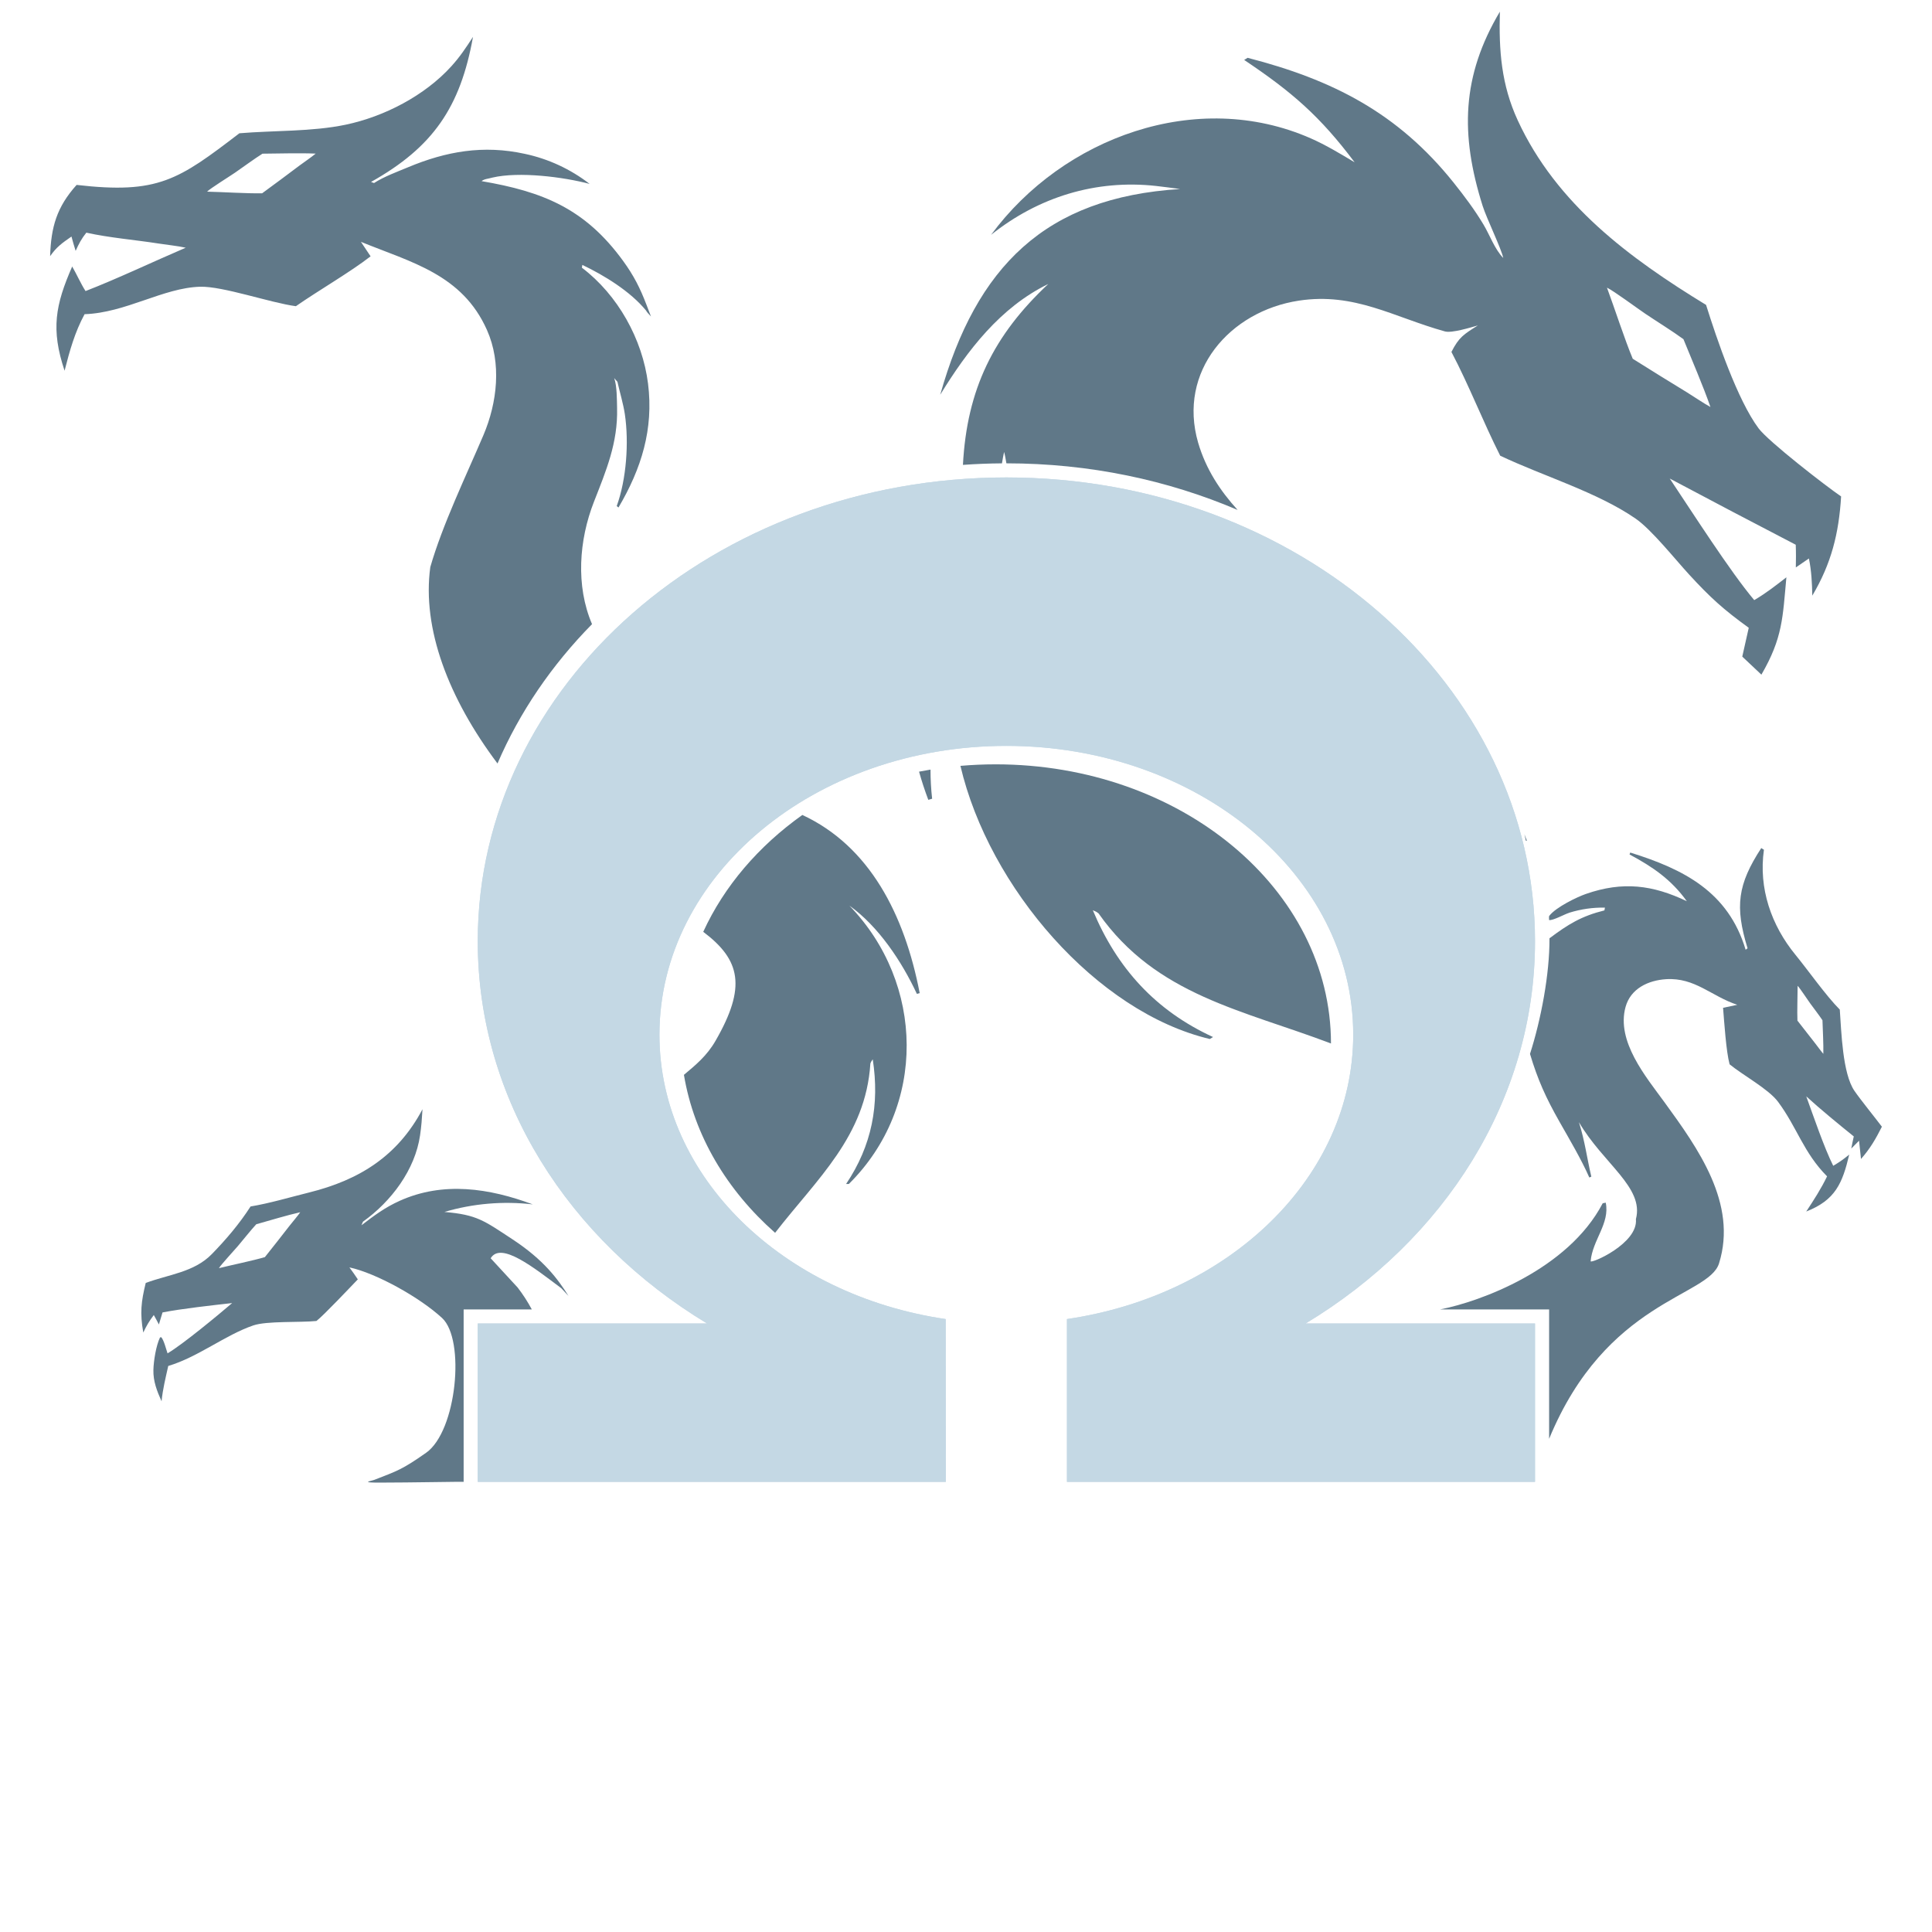
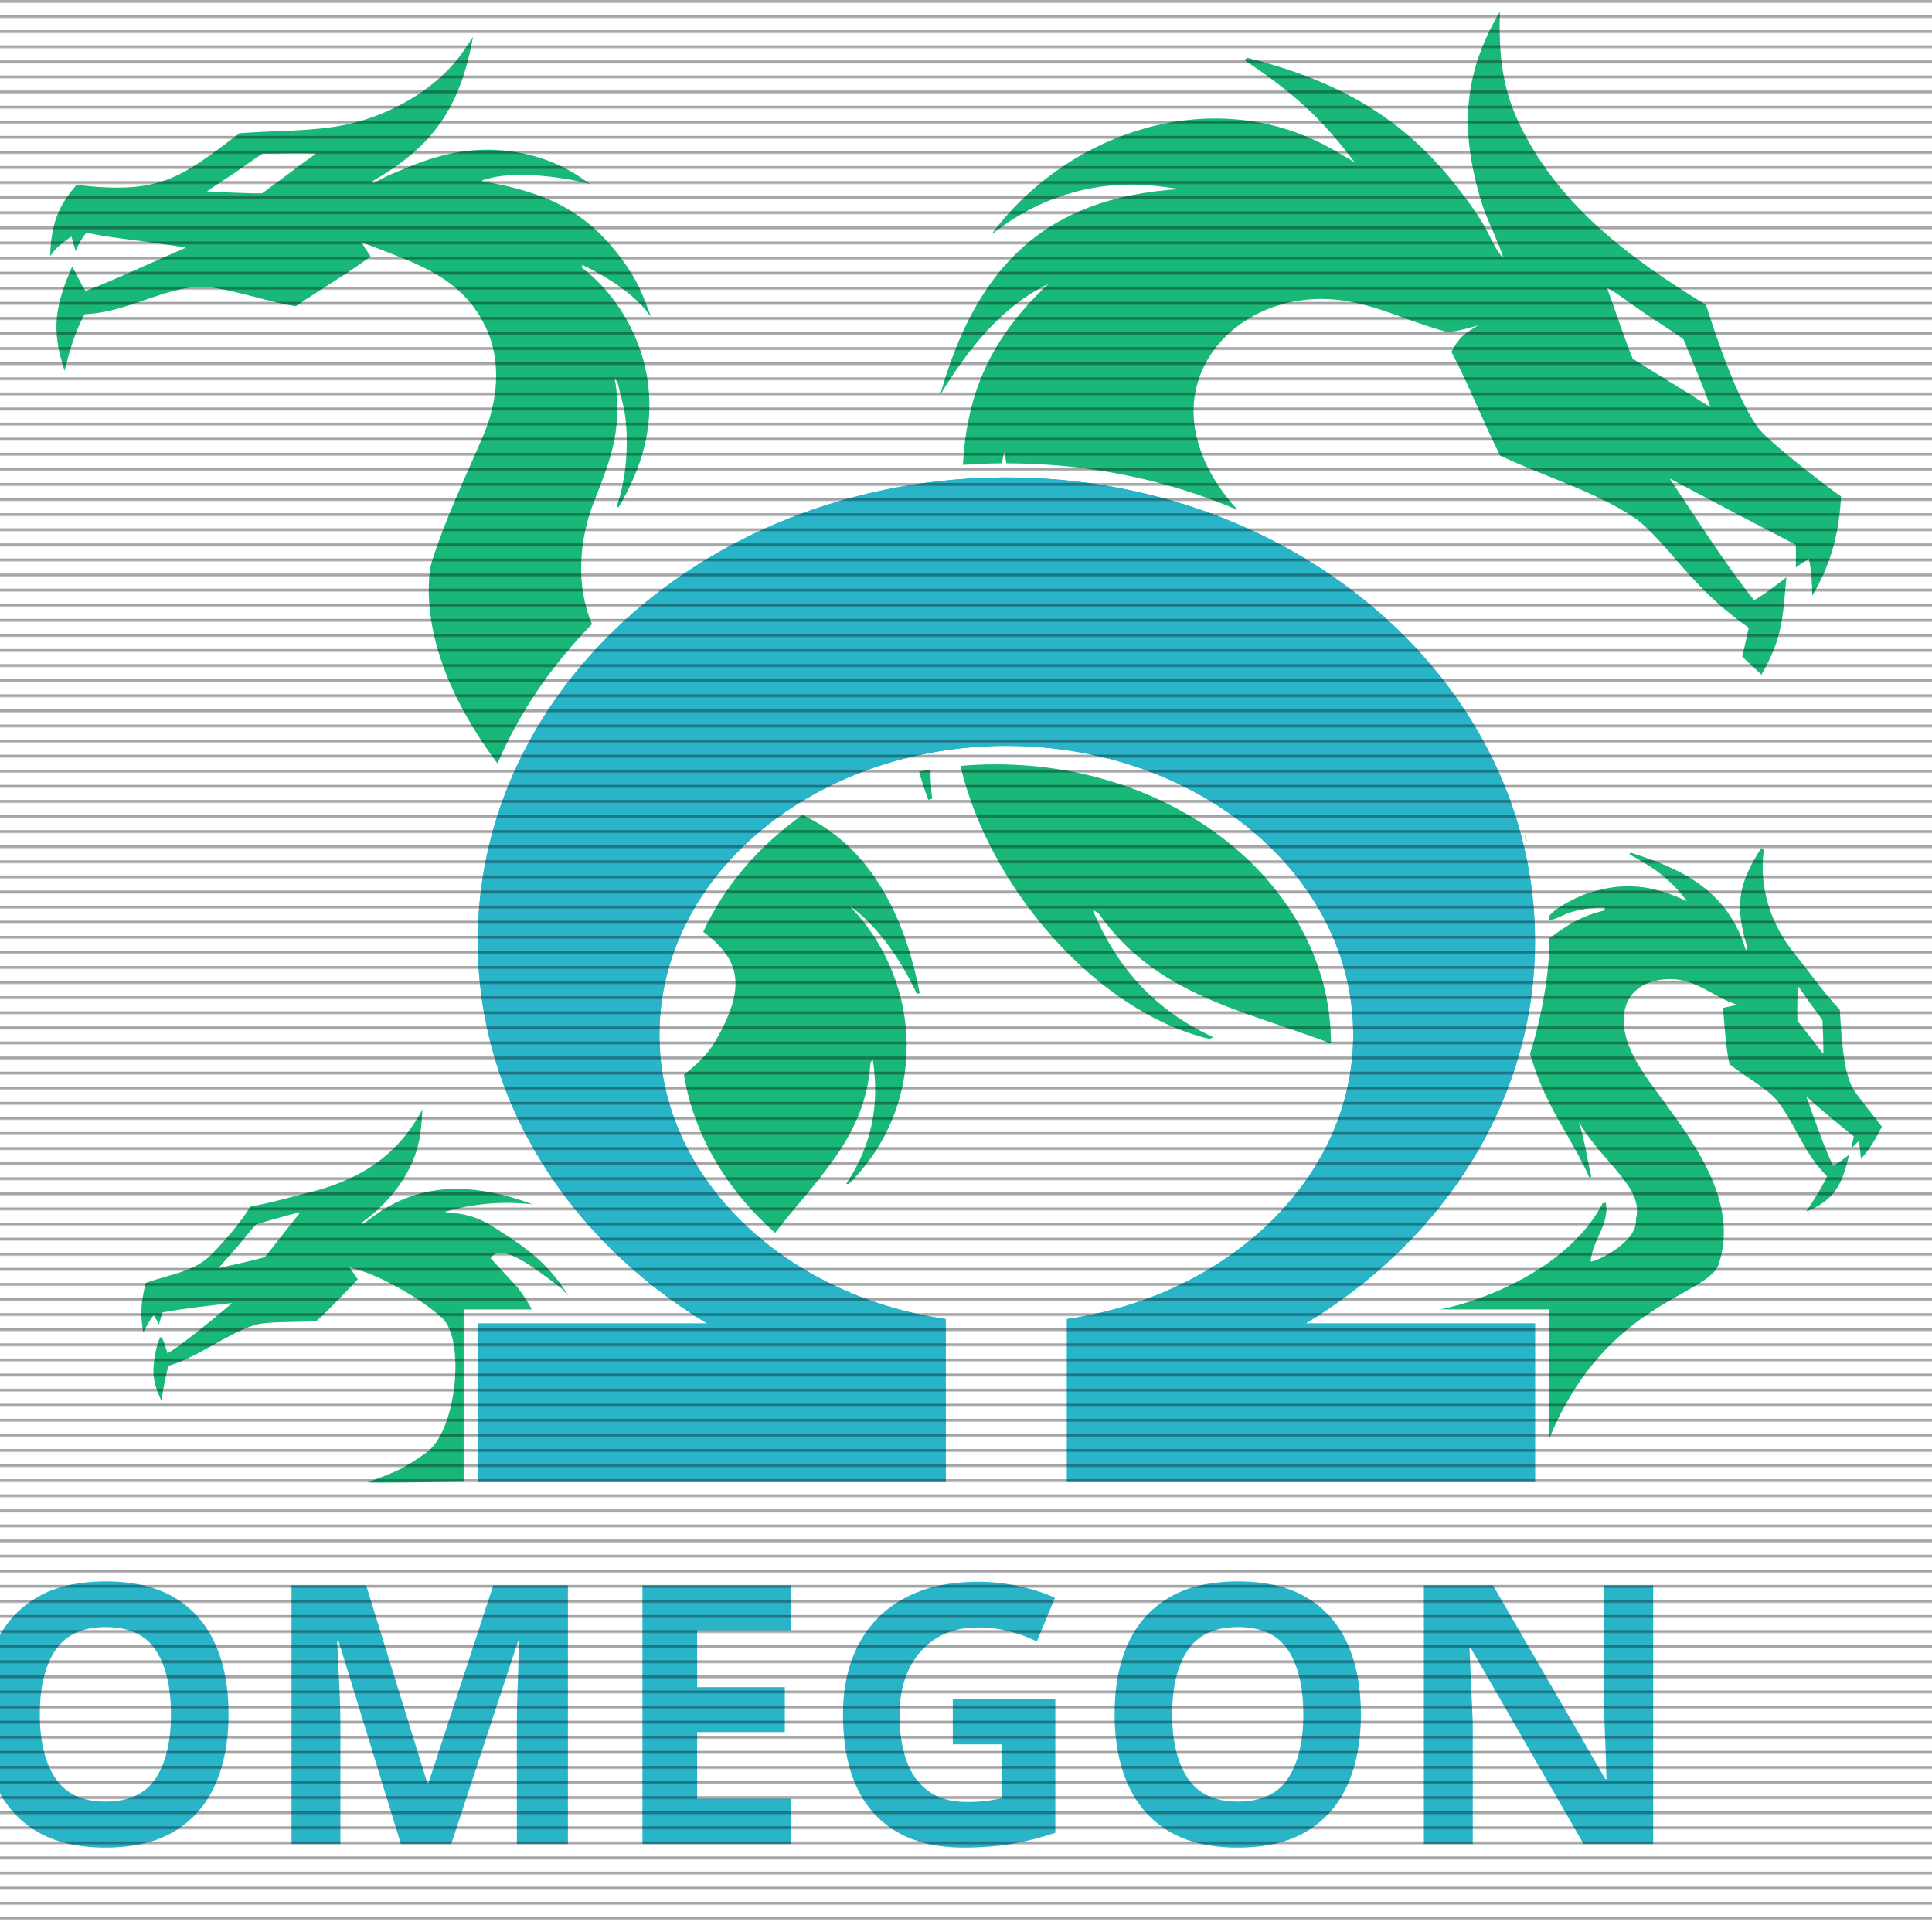
<svg xmlns="http://www.w3.org/2000/svg" width="512" height="512" viewBox="0 0 512 512" version="1.1" id="svg129" xml:space="preserve">
  <defs id="defs129" />
  <style type="text/css" id="style1">
- 	.st0{fill:#c4d8e4;}
+ 	.st0{fill:#2ab4c8;}
</style>
  <g id="g140" transform="matrix(0.9345815,0,0,0.9345815,194.9045,-440.2383)">
-     <path class="st0" d="M 226.721,891.246 H 94.001 v -46.154 c 46.124,-6.76 81.17,-40.293 81.17,-80.646 0,-45.225 -44.04,-81.89 -98.364,-81.89 -54.323,0 -98.364,36.665 -98.364,81.89 0,40.353 35.046,73.885 81.17,80.646 l 0.03,46.154 H -73.077 V 846.352 H -8.036 C -47.309,822.638 -73.077,782.929 -73.077,737.945 c 0,-72.626 67.11,-131.506 149.899,-131.506 82.789,0 149.899,58.88 149.899,131.506 0,44.985 -25.768,84.693 -65.056,108.407 h 65.056 z" id="path1-4" style="fill:#c4d8e4;stroke-width:0.15" />
-     <path id="path130" style="fill:#607888;stroke-width:0.489" d="m 216.758,474.365 c -10.844,18.248 -11.273,34.822 -4.895,55.051 1.118,3.545 5.354,12.242 5.85,14.791 -2.405,-2.463 -3.82,-6.501 -5.598,-9.473 -2.509,-4.192 -5.403,-8.052 -8.443,-11.857 -15.836,-19.817 -34.374,-29.224 -58.449,-35.43 l -0.971,0.605 c 13.558,9.075 21.529,15.981 31.322,29.029 -4.049,-2.425 -8.119,-4.894 -12.449,-6.799 -32.287,-14.202 -70.265,-0.277 -90.646,27.365 13.412,-10.719 29.695,-15.755 46.807,-13.861 2.268,0.266 4.535,0.555 6.797,0.867 -38.283,2.378 -57.802,22.045 -68.021,58.334 7.707,-12.575 17.027,-24.774 30.645,-31.412 -15.481,14.491 -23.079,29.826 -24.203,51.301 3.653,-0.261 7.342,-0.407 11.064,-0.434 0.175,-1.074 0.377,-2.152 0.602,-3.232 0.351,1.253 0.419,1.982 0.654,3.227 23.512,0 45.759,4.75 65.564,13.215 -4.949,-5.46 -8.975,-11.514 -11.191,-19.072 -5.869,-20.212 8.945,-37.287 28.551,-40.275 15.811,-2.409 26.869,4.684 41.436,8.73 1.913,0.532 7.233,-1.105 9.33,-1.699 -4.029,2.54 -5.36,3.329 -7.494,7.516 4.993,9.464 9,19.876 13.824,29.416 12.052,5.737 27.571,10.343 38.436,17.867 4.478,3.1 11.161,11.499 15.105,15.793 6.063,6.604 9.749,9.931 16.943,15.143 l -1.836,8.172 5.424,5.113 c 6.063,-10.449 6.034,-16.204 7.086,-27.6 -3.073,2.375 -5.76,4.495 -9.117,6.467 -6.778,-8.018 -17.76,-25.211 -23.961,-34.475 11.877,6.317 23.785,12.576 35.73,18.773 0.088,2.234 0.07,4.214 0.025,6.438 l 3.709,-2.543 c 0.719,3.519 0.89,6.968 0.959,10.541 5.388,-9.07 7.541,-17.641 8.172,-28.133 -4.351,-2.958 -20.611,-15.572 -23.391,-19.295 -6.01,-8.049 -11.853,-25.319 -14.902,-35.016 -21.689,-13.236 -42.413,-28.552 -53.387,-52.301 -4.685,-10.14 -5.389,-19.856 -5.08,-30.848 z m 30.367,78.256 c 1.876,0.88 8.693,5.933 10.885,7.406 3.37,2.266 7.6,4.865 10.801,7.207 2.394,5.908 5.599,13.296 7.654,19.227 -1.757,-0.937 -4.834,-3.028 -6.666,-4.158 -5.144,-3.135 -10.267,-6.308 -15.365,-9.52 -2.243,-5.339 -5.15,-14.327 -7.309,-20.162 z m -23.402,155.021 c 0.138,0.597 0.271,1.197 0.4,1.797 h 0.299 c -0.229,-0.601 -0.461,-1.2 -0.699,-1.797 z" />
-     <path id="path133" style="fill:#607888;stroke-width:0.363" d="m -88.746,785.592 c -6.998,13.224 -17.861,20.054 -32.146,23.602 -5.312,1.319 -11.269,3.092 -16.605,3.967 -3.179,4.942 -6.89,9.295 -10.973,13.494 -5.055,5.199 -12.316,5.777 -18.756,8.195 -1.299,5.32 -1.674,8.552 -0.691,14.057 0.957,-2.025 1.635,-3.151 2.979,-4.965 0.492,0.889 0.992,1.771 1.445,2.68 l 1.033,-3.414 c 5.559,-1.081 14.022,-2.012 19.742,-2.656 -3.955,3.388 -14.096,11.785 -18.32,14.258 -0.425,-1.269 -1.013,-3.636 -1.762,-4.57 l -0.373,0.051 c -1.128,2.346 -1.812,6.644 -1.877,9.23 -0.081,3.201 1.025,5.999 2.314,8.881 0.356,-3.504 1.133,-6.59 1.898,-10.016 8.478,-2.526 16.148,-8.771 24.117,-11.496 3.838,-1.312 13.251,-0.78 17.906,-1.26 2.051,-1.584 9.636,-9.626 11.732,-11.799 -0.775,-1.136 -1.551,-2.304 -2.383,-3.396 7.648,1.653 19.975,8.533 26.275,14.352 6.645,6.136 4.166,32.094 -4.523,38.213 -6.777,4.772 -8.229,5.16 -14.652,7.666 -0.517,0.202 -1.767,0.427 -1.818,0.586 -5e-4,0.002 -0.002,0.008 -0.002,0.01 2.4e-4,0.002 0.003,0.008 0.004,0.01 0.001,0.002 0.004,0.008 0.006,0.01 0.092,0.109 0.9,0.182 3.18,0.182 8.632,0 23.865,-0.304 23.92,-0.215 v -48.895 h 19.328 c -1.12,-2.103 -2.455,-4.178 -4.01,-6.207 l -7.654,-8.297 c 2.889,-4.838 12.24,2.658 20.025,8.49 l 2.039,2.176 c -3.051,-4.795 -6.973,-10.195 -15.916,-16.066 -8.035,-5.275 -10,-6.95 -19.273,-7.734 8.122,-2.396 16.644,-3.126 25.057,-2.146 -12.267,-4.569 -25.339,-6.594 -37.719,-1.016 -4.22,1.901 -7.201,4.144 -10.859,6.939 0.152,-0.334 0.298,-0.69 0.441,-1.029 8.009,-5.721 14.766,-14.681 16.188,-24.496 0.379,-2.618 0.528,-4.717 0.684,-7.373 z m -34.662,29.203 c -0.704,1.026 -2.217,2.791 -3.047,3.85 -2.306,2.976 -4.634,5.935 -6.984,8.877 -3.472,1.02 -9.257,2.199 -13.031,3.133 0.677,-1.103 4.291,-4.986 5.359,-6.244 1.642,-1.935 3.551,-4.381 5.229,-6.205 3.836,-1.075 8.648,-2.548 12.475,-3.41 z" />
-     <path id="path131" style="fill:#607888;stroke-width:0.363" d="m -74.43,481.52 c -1.982,3.055 -3.685,5.625 -6.133,8.328 -7.548,8.332 -19.033,14.277 -29.984,16.57 -9.548,1.999 -20.309,1.602 -30.125,2.428 -17.302,13.244 -23.023,17.308 -46.152,14.641 -5.68,6.341 -7.244,11.971 -7.512,20.209 1.827,-2.629 3.415,-3.73 6.055,-5.568 0.372,1.317 0.754,2.782 1.186,4.066 0.893,-2.013 1.643,-3.423 3.025,-5.166 6.562,1.459 13.811,2.036 20.459,3.078 2.204,0.345 5.616,0.703 7.727,1.189 -8.9,3.813 -19.508,8.849 -28.404,12.293 -1.312,-2.014 -2.51,-4.762 -3.791,-6.965 -4.759,10.893 -6.089,17.781 -2.156,29.549 1.432,-5.603 2.89,-10.898 5.67,-16.027 11.663,-0.387 22.274,-7.477 32.736,-7.783 6.469,-0.189 19.922,4.551 27.18,5.518 6.324,-4.407 15.564,-9.752 21.186,-14.145 l -2.738,-4.105 c 14.319,5.838 28.726,9.23 35.74,25.004 4.184,9.41 2.942,20.548 -1.023,29.852 -4.901,11.495 -11.594,25.354 -15.049,37.379 -2.373,17.429 5.159,37.17 19.055,55.686 6.268,-14.582 15.404,-27.93 26.807,-39.514 -4.66,-10.873 -3.709,-23.834 0.543,-34.693 3.466,-8.852 6.798,-16.705 6.562,-26.514 -0.059,-2.438 -0.014,-6.227 -0.812,-8.57 0.3,0.384 0.591,0.703 0.914,1.066 0.651,2.921 1.666,6.261 2.1,9.184 1.188,8.002 0.451,18.45 -2.307,26.047 l 0.5,0.406 c 6.491,-11.008 10.004,-22.2 8.381,-35.133 -1.582,-12.609 -8.557,-25.139 -18.756,-32.869 l 0.129,-0.789 c 6.237,2.979 13.598,7.498 18.033,12.9 0.377,0.672 0.771,0.971 1.27,1.545 l 0.162,0.189 -1.281,-3.332 c -1.832,-4.794 -3.614,-8.293 -6.627,-12.438 -10.787,-14.839 -22.768,-19.659 -40.129,-22.619 0.784,-0.655 1.864,-0.648 3.057,-1.004 7.551,-1.769 20.089,-0.199 27.58,1.789 -5.412,-4.192 -11.702,-7.109 -18.4,-8.529 -11.716,-2.563 -22.259,-0.73 -33.15,3.834 -3.106,1.302 -6.74,2.616 -9.584,4.447 l -0.852,-0.307 c 17.589,-9.862 25.342,-21.23 28.912,-41.127 z m -44.604,33.092 c -1.107,0.939 -3.35,2.461 -4.607,3.398 -3.506,2.643 -7.033,5.262 -10.578,7.854 -4.22,0.085 -11.091,-0.36 -15.625,-0.465 1.1,-1.034 6.356,-4.296 7.943,-5.385 2.441,-1.675 5.337,-3.843 7.783,-5.383 4.646,-0.035 10.514,-0.22 15.084,-0.019 z" />
-     <path id="path132" style="fill:#607888;stroke-width:0.355" d="m 290.877,711.533 c -6.72,10.339 -7.515,16.559 -3.885,28.416 l -0.547,0.414 c -4.914,-16.423 -17.518,-22.824 -32.717,-27.559 l -0.203,0.541 c 6.574,3.516 11.832,7.116 16.244,13.258 -9.656,-4.61 -18.133,-5.715 -28.625,-2.061 -2.578,0.898 -8.428,3.742 -10.324,6.141 -0.065,0.082 -0.109,0.168 -0.137,0.258 0.007,0.289 0.012,0.579 0.018,0.869 0.007,0.045 0.014,0.09 0.019,0.135 1.15,0.166 4.418,-1.674 5.762,-2.092 3.273,-1.016 6.668,-1.498 10.07,-1.434 l -0.148,0.785 c -6.535,1.623 -10.287,3.946 -15.58,7.914 0.057,10.119 -2.412,23.11 -5.525,32.787 2.2,7.341 4.52,12.459 8.348,19.205 2.776,4.895 6.193,10.652 8.469,15.832 l 0.574,-0.232 c -1.276,-5.437 -1.782,-9.894 -3.514,-15.453 6.865,11.763 18.557,18.473 16.156,27.49 0.671,6.925 -12.817,12.741 -12.838,11.938 0.54,-6.057 5.503,-10.687 4.283,-16.605 l -0.861,0.174 c -9.849,18.854 -34.84,27.919 -46.102,30.098 h 30.906 v 36.699 c 16.21,-39.354 45.23,-40.259 48.182,-49.75 5.308,-17 -6.011,-32.704 -15.525,-45.771 -5.209,-7.152 -13.67,-17.188 -10.982,-26.945 1.433,-5.201 6.417,-7.556 11.508,-7.873 8.199,-0.51 12.853,4.863 20.17,7.264 l -4.027,0.854 c 0.334,4.089 0.867,12.383 1.852,16.021 3.715,3.054 11.044,7.013 13.725,10.613 5.429,7.291 7.186,14.369 13.916,21.158 -1.739,3.595 -3.72,6.632 -5.91,9.971 8.263,-3.237 10.257,-7.998 12.191,-16.139 -1.813,1.451 -2.564,1.999 -4.537,3.176 -2.574,-5.136 -5.606,-14.08 -7.646,-19.691 4.025,3.68 9.205,7.916 13.475,11.359 -0.26,1.053 -0.49,2.356 -0.711,3.438 0.725,-0.75 1.46,-1.49 2.203,-2.223 l 0.555,5.18 c 2.606,-2.962 4.175,-5.681 5.924,-9.15 -2.037,-2.699 -6.047,-7.629 -7.789,-10.172 -3.388,-4.942 -3.694,-16.773 -4.152,-23.041 -3.925,-3.946 -8.947,-11.108 -12.58,-15.545 -6.837,-8.35 -10.489,-18.831 -8.928,-29.77 l -0.752,-0.48 z m 10.309,39.057 c 0.67,0.679 2.813,3.946 3.525,4.932 1.096,1.515 2.509,3.313 3.52,4.834 0.094,2.934 0.304,6.636 0.248,9.525 -0.61,-0.684 -1.607,-2.078 -2.219,-2.857 -1.724,-2.173 -3.433,-4.36 -5.125,-6.559 -0.12,-2.664 0.055,-7.01 0.051,-9.875 z m -85.367,136.656 c -0.039,0.123 -0.055,0.204 -0.047,0.234 2.1e-4,5e-4 0.002,0.003 0.002,0.004 v 0.002 l 0.002,0.002 0.002,0.002 h 0.002 0.002 v 0.002 h 0.002 0.002 0.002 0.002 l 0.002,-0.002 c 0.033,-0.011 0.1,-0.09 0.205,-0.244 z" />
-     <path class="st0" d="M 226.721,891.246 H 94.001 v -46.154 c 46.124,-6.76 81.17,-40.293 81.17,-80.646 0,-45.225 -44.04,-81.89 -98.364,-81.89 -54.323,0 -98.364,36.665 -98.364,81.89 0,40.353 35.046,73.885 81.17,80.646 l 0.03,46.154 H -73.077 V 846.352 H -8.036 C -47.309,822.638 -73.077,782.929 -73.077,737.945 c 0,-72.626 67.11,-131.506 149.899,-131.506 82.789,0 149.899,58.88 149.899,131.506 0,44.985 -25.768,84.693 -65.056,108.407 h 65.056 z" id="path134" style="fill:#c4d8e4;stroke-width:0.15" />
-     <path id="path135" style="fill:#607888;stroke-width:0.382" d="m 18.967,702.146 c -12.426,8.834 -22.177,20.198 -28.102,33.135 10.607,7.989 12.281,15.639 3.479,30.91 -2.471,4.287 -5.654,6.872 -8.957,9.646 2.879,17.227 12.194,32.739 25.855,44.797 11.905,-15.372 25.676,-27.311 27.016,-48.004 0.216,-0.588 0.303,-0.668 0.674,-1.191 1.967,12.833 -0.238,24.451 -7.562,35.348 l 0.785,-0.008 c 22.172,-21.964 21.502,-56.883 0.139,-78.934 8.236,5.858 14.845,15.808 19.152,25.035 l 0.797,-0.215 C 47.959,730.385 38.01,710.977 18.967,702.146 Z" />
-     <path id="path139" style="fill:#607888;stroke-width:0.524" d="m 73.785,687.79 c -3.375,0 -6.707,0.147 -9.991,0.432 8.105,34.572 38.642,69.851 70.713,77.453 l 0.919,-0.557 c -16.352,-7.519 -27.227,-19.537 -34.091,-35.958 0.808,0.348 0.964,0.378 1.637,0.912 16.345,23.256 40.985,27.39 65.893,36.875 0,-43.715 -42.57,-79.158 -95.08,-79.158 z m -18.475,1.493 c -1.09,0.179 -2.173,0.374 -3.249,0.583 0.702,2.532 1.572,5.189 2.62,7.99 l 1.087,-0.313 c -0.311,-2.785 -0.462,-5.537 -0.459,-8.26 z" />
+     <path class="st0" d="M 226.721,891.246 H 94.001 v -46.154 c 46.124,-6.76 81.17,-40.293 81.17,-80.646 0,-45.225 -44.04,-81.89 -98.364,-81.89 -54.323,0 -98.364,36.665 -98.364,81.89 0,40.353 35.046,73.885 81.17,80.646 l 0.03,46.154 H -73.077 V 846.352 H -8.036 C -47.309,822.638 -73.077,782.929 -73.077,737.945 c 0,-72.626 67.11,-131.506 149.899,-131.506 82.789,0 149.899,58.88 149.899,131.506 0,44.985 -25.768,84.693 -65.056,108.407 h 65.056 z" id="path1-4" style="fill:#2ab4c8;stroke-width:0.15" />
+     <path id="path130" style="fill:#1ab878;stroke-width:0.489" d="m 216.758,474.365 c -10.844,18.248 -11.273,34.822 -4.895,55.051 1.118,3.545 5.354,12.242 5.85,14.791 -2.405,-2.463 -3.82,-6.501 -5.598,-9.473 -2.509,-4.192 -5.403,-8.052 -8.443,-11.857 -15.836,-19.817 -34.374,-29.224 -58.449,-35.43 l -0.971,0.605 c 13.558,9.075 21.529,15.981 31.322,29.029 -4.049,-2.425 -8.119,-4.894 -12.449,-6.799 -32.287,-14.202 -70.265,-0.277 -90.646,27.365 13.412,-10.719 29.695,-15.755 46.807,-13.861 2.268,0.266 4.535,0.555 6.797,0.867 -38.283,2.378 -57.802,22.045 -68.021,58.334 7.707,-12.575 17.027,-24.774 30.645,-31.412 -15.481,14.491 -23.079,29.826 -24.203,51.301 3.653,-0.261 7.342,-0.407 11.064,-0.434 0.175,-1.074 0.377,-2.152 0.602,-3.232 0.351,1.253 0.419,1.982 0.654,3.227 23.512,0 45.759,4.75 65.564,13.215 -4.949,-5.46 -8.975,-11.514 -11.191,-19.072 -5.869,-20.212 8.945,-37.287 28.551,-40.275 15.811,-2.409 26.869,4.684 41.436,8.73 1.913,0.532 7.233,-1.105 9.33,-1.699 -4.029,2.54 -5.36,3.329 -7.494,7.516 4.993,9.464 9,19.876 13.824,29.416 12.052,5.737 27.571,10.343 38.436,17.867 4.478,3.1 11.161,11.499 15.105,15.793 6.063,6.604 9.749,9.931 16.943,15.143 l -1.836,8.172 5.424,5.113 c 6.063,-10.449 6.034,-16.204 7.086,-27.6 -3.073,2.375 -5.76,4.495 -9.117,6.467 -6.778,-8.018 -17.76,-25.211 -23.961,-34.475 11.877,6.317 23.785,12.576 35.73,18.773 0.088,2.234 0.07,4.214 0.025,6.438 l 3.709,-2.543 c 0.719,3.519 0.89,6.968 0.959,10.541 5.388,-9.07 7.541,-17.641 8.172,-28.133 -4.351,-2.958 -20.611,-15.572 -23.391,-19.295 -6.01,-8.049 -11.853,-25.319 -14.902,-35.016 -21.689,-13.236 -42.413,-28.552 -53.387,-52.301 -4.685,-10.14 -5.389,-19.856 -5.08,-30.848 z m 30.367,78.256 c 1.876,0.88 8.693,5.933 10.885,7.406 3.37,2.266 7.6,4.865 10.801,7.207 2.394,5.908 5.599,13.296 7.654,19.227 -1.757,-0.937 -4.834,-3.028 -6.666,-4.158 -5.144,-3.135 -10.267,-6.308 -15.365,-9.52 -2.243,-5.339 -5.15,-14.327 -7.309,-20.162 z m -23.402,155.021 c 0.138,0.597 0.271,1.197 0.4,1.797 h 0.299 c -0.229,-0.601 -0.461,-1.2 -0.699,-1.797 z" />
+     <path id="path133" style="fill:#1ab878;stroke-width:0.363" d="m -88.746,785.592 c -6.998,13.224 -17.861,20.054 -32.146,23.602 -5.312,1.319 -11.269,3.092 -16.605,3.967 -3.179,4.942 -6.89,9.295 -10.973,13.494 -5.055,5.199 -12.316,5.777 -18.756,8.195 -1.299,5.32 -1.674,8.552 -0.691,14.057 0.957,-2.025 1.635,-3.151 2.979,-4.965 0.492,0.889 0.992,1.771 1.445,2.68 l 1.033,-3.414 c 5.559,-1.081 14.022,-2.012 19.742,-2.656 -3.955,3.388 -14.096,11.785 -18.32,14.258 -0.425,-1.269 -1.013,-3.636 -1.762,-4.57 l -0.373,0.051 c -1.128,2.346 -1.812,6.644 -1.877,9.23 -0.081,3.201 1.025,5.999 2.314,8.881 0.356,-3.504 1.133,-6.59 1.898,-10.016 8.478,-2.526 16.148,-8.771 24.117,-11.496 3.838,-1.312 13.251,-0.78 17.906,-1.26 2.051,-1.584 9.636,-9.626 11.732,-11.799 -0.775,-1.136 -1.551,-2.304 -2.383,-3.396 7.648,1.653 19.975,8.533 26.275,14.352 6.645,6.136 4.166,32.094 -4.523,38.213 -6.777,4.772 -8.229,5.16 -14.652,7.666 -0.517,0.202 -1.767,0.427 -1.818,0.586 -5e-4,0.002 -0.002,0.008 -0.002,0.01 2.4e-4,0.002 0.003,0.008 0.004,0.01 0.001,0.002 0.004,0.008 0.006,0.01 0.092,0.109 0.9,0.182 3.18,0.182 8.632,0 23.865,-0.304 23.92,-0.215 v -48.895 h 19.328 c -1.12,-2.103 -2.455,-4.178 -4.01,-6.207 l -7.654,-8.297 c 2.889,-4.838 12.24,2.658 20.025,8.49 l 2.039,2.176 c -3.051,-4.795 -6.973,-10.195 -15.916,-16.066 -8.035,-5.275 -10,-6.95 -19.273,-7.734 8.122,-2.396 16.644,-3.126 25.057,-2.146 -12.267,-4.569 -25.339,-6.594 -37.719,-1.016 -4.22,1.901 -7.201,4.144 -10.859,6.939 0.152,-0.334 0.298,-0.69 0.441,-1.029 8.009,-5.721 14.766,-14.681 16.188,-24.496 0.379,-2.618 0.528,-4.717 0.684,-7.373 z m -34.662,29.203 c -0.704,1.026 -2.217,2.791 -3.047,3.85 -2.306,2.976 -4.634,5.935 -6.984,8.877 -3.472,1.02 -9.257,2.199 -13.031,3.133 0.677,-1.103 4.291,-4.986 5.359,-6.244 1.642,-1.935 3.551,-4.381 5.229,-6.205 3.836,-1.075 8.648,-2.548 12.475,-3.41 z" />
+     <path id="path131" style="fill:#1ab878;stroke-width:0.363" d="m -74.43,481.52 c -1.982,3.055 -3.685,5.625 -6.133,8.328 -7.548,8.332 -19.033,14.277 -29.984,16.57 -9.548,1.999 -20.309,1.602 -30.125,2.428 -17.302,13.244 -23.023,17.308 -46.152,14.641 -5.68,6.341 -7.244,11.971 -7.512,20.209 1.827,-2.629 3.415,-3.73 6.055,-5.568 0.372,1.317 0.754,2.782 1.186,4.066 0.893,-2.013 1.643,-3.423 3.025,-5.166 6.562,1.459 13.811,2.036 20.459,3.078 2.204,0.345 5.616,0.703 7.727,1.189 -8.9,3.813 -19.508,8.849 -28.404,12.293 -1.312,-2.014 -2.51,-4.762 -3.791,-6.965 -4.759,10.893 -6.089,17.781 -2.156,29.549 1.432,-5.603 2.89,-10.898 5.67,-16.027 11.663,-0.387 22.274,-7.477 32.736,-7.783 6.469,-0.189 19.922,4.551 27.18,5.518 6.324,-4.407 15.564,-9.752 21.186,-14.145 l -2.738,-4.105 c 14.319,5.838 28.726,9.23 35.74,25.004 4.184,9.41 2.942,20.548 -1.023,29.852 -4.901,11.495 -11.594,25.354 -15.049,37.379 -2.373,17.429 5.159,37.17 19.055,55.686 6.268,-14.582 15.404,-27.93 26.807,-39.514 -4.66,-10.873 -3.709,-23.834 0.543,-34.693 3.466,-8.852 6.798,-16.705 6.562,-26.514 -0.059,-2.438 -0.014,-6.227 -0.812,-8.57 0.3,0.384 0.591,0.703 0.914,1.066 0.651,2.921 1.666,6.261 2.1,9.184 1.188,8.002 0.451,18.45 -2.307,26.047 l 0.5,0.406 c 6.491,-11.008 10.004,-22.2 8.381,-35.133 -1.582,-12.609 -8.557,-25.139 -18.756,-32.869 l 0.129,-0.789 c 6.237,2.979 13.598,7.498 18.033,12.9 0.377,0.672 0.771,0.971 1.27,1.545 l 0.162,0.189 -1.281,-3.332 c -1.832,-4.794 -3.614,-8.293 -6.627,-12.438 -10.787,-14.839 -22.768,-19.659 -40.129,-22.619 0.784,-0.655 1.864,-0.648 3.057,-1.004 7.551,-1.769 20.089,-0.199 27.58,1.789 -5.412,-4.192 -11.702,-7.109 -18.4,-8.529 -11.716,-2.563 -22.259,-0.73 -33.15,3.834 -3.106,1.302 -6.74,2.616 -9.584,4.447 l -0.852,-0.307 c 17.589,-9.862 25.342,-21.23 28.912,-41.127 z m -44.604,33.092 c -1.107,0.939 -3.35,2.461 -4.607,3.398 -3.506,2.643 -7.033,5.262 -10.578,7.854 -4.22,0.085 -11.091,-0.36 -15.625,-0.465 1.1,-1.034 6.356,-4.296 7.943,-5.385 2.441,-1.675 5.337,-3.843 7.783,-5.383 4.646,-0.035 10.514,-0.22 15.084,-0.019 z" />
+     <path id="path132" style="fill:#1ab878;stroke-width:0.355" d="m 290.877,711.533 c -6.72,10.339 -7.515,16.559 -3.885,28.416 l -0.547,0.414 c -4.914,-16.423 -17.518,-22.824 -32.717,-27.559 l -0.203,0.541 c 6.574,3.516 11.832,7.116 16.244,13.258 -9.656,-4.61 -18.133,-5.715 -28.625,-2.061 -2.578,0.898 -8.428,3.742 -10.324,6.141 -0.065,0.082 -0.109,0.168 -0.137,0.258 0.007,0.289 0.012,0.579 0.018,0.869 0.007,0.045 0.014,0.09 0.019,0.135 1.15,0.166 4.418,-1.674 5.762,-2.092 3.273,-1.016 6.668,-1.498 10.07,-1.434 l -0.148,0.785 c -6.535,1.623 -10.287,3.946 -15.58,7.914 0.057,10.119 -2.412,23.11 -5.525,32.787 2.2,7.341 4.52,12.459 8.348,19.205 2.776,4.895 6.193,10.652 8.469,15.832 l 0.574,-0.232 c -1.276,-5.437 -1.782,-9.894 -3.514,-15.453 6.865,11.763 18.557,18.473 16.156,27.49 0.671,6.925 -12.817,12.741 -12.838,11.938 0.54,-6.057 5.503,-10.687 4.283,-16.605 l -0.861,0.174 c -9.849,18.854 -34.84,27.919 -46.102,30.098 h 30.906 v 36.699 c 16.21,-39.354 45.23,-40.259 48.182,-49.75 5.308,-17 -6.011,-32.704 -15.525,-45.771 -5.209,-7.152 -13.67,-17.188 -10.982,-26.945 1.433,-5.201 6.417,-7.556 11.508,-7.873 8.199,-0.51 12.853,4.863 20.17,7.264 l -4.027,0.854 c 0.334,4.089 0.867,12.383 1.852,16.021 3.715,3.054 11.044,7.013 13.725,10.613 5.429,7.291 7.186,14.369 13.916,21.158 -1.739,3.595 -3.72,6.632 -5.91,9.971 8.263,-3.237 10.257,-7.998 12.191,-16.139 -1.813,1.451 -2.564,1.999 -4.537,3.176 -2.574,-5.136 -5.606,-14.08 -7.646,-19.691 4.025,3.68 9.205,7.916 13.475,11.359 -0.26,1.053 -0.49,2.356 -0.711,3.438 0.725,-0.75 1.46,-1.49 2.203,-2.223 l 0.555,5.18 c 2.606,-2.962 4.175,-5.681 5.924,-9.15 -2.037,-2.699 -6.047,-7.629 -7.789,-10.172 -3.388,-4.942 -3.694,-16.773 -4.152,-23.041 -3.925,-3.946 -8.947,-11.108 -12.58,-15.545 -6.837,-8.35 -10.489,-18.831 -8.928,-29.77 l -0.752,-0.48 z m 10.309,39.057 c 0.67,0.679 2.813,3.946 3.525,4.932 1.096,1.515 2.509,3.313 3.52,4.834 0.094,2.934 0.304,6.636 0.248,9.525 -0.61,-0.684 -1.607,-2.078 -2.219,-2.857 -1.724,-2.173 -3.433,-4.36 -5.125,-6.559 -0.12,-2.664 0.055,-7.01 0.051,-9.875 z m -85.367,136.656 c -0.039,0.123 -0.055,0.204 -0.047,0.234 2.1e-4,5e-4 0.002,0.003 0.002,0.004 v 0.002 l 0.002,0.002 0.002,0.002 h 0.002 0.002 v 0.002 h 0.002 0.002 0.002 0.002 l 0.002,-0.002 c 0.033,-0.011 0.1,-0.09 0.205,-0.244 z" />
+     <path class="st0" d="M 226.721,891.246 H 94.001 v -46.154 c 46.124,-6.76 81.17,-40.293 81.17,-80.646 0,-45.225 -44.04,-81.89 -98.364,-81.89 -54.323,0 -98.364,36.665 -98.364,81.89 0,40.353 35.046,73.885 81.17,80.646 l 0.03,46.154 H -73.077 V 846.352 H -8.036 C -47.309,822.638 -73.077,782.929 -73.077,737.945 c 0,-72.626 67.11,-131.506 149.899,-131.506 82.789,0 149.899,58.88 149.899,131.506 0,44.985 -25.768,84.693 -65.056,108.407 h 65.056 z" id="path134" style="fill:#2ab4c8;stroke-width:0.15" />
+     <path id="path135" style="fill:#1ab878;stroke-width:0.382" d="m 18.967,702.146 c -12.426,8.834 -22.177,20.198 -28.102,33.135 10.607,7.989 12.281,15.639 3.479,30.91 -2.471,4.287 -5.654,6.872 -8.957,9.646 2.879,17.227 12.194,32.739 25.855,44.797 11.905,-15.372 25.676,-27.311 27.016,-48.004 0.216,-0.588 0.303,-0.668 0.674,-1.191 1.967,12.833 -0.238,24.451 -7.562,35.348 l 0.785,-0.008 c 22.172,-21.964 21.502,-56.883 0.139,-78.934 8.236,5.858 14.845,15.808 19.152,25.035 l 0.797,-0.215 C 47.959,730.385 38.01,710.977 18.967,702.146 Z" />
+     <path id="path139" style="fill:#1ab878;stroke-width:0.524" d="m 73.785,687.79 c -3.375,0 -6.707,0.147 -9.991,0.432 8.105,34.572 38.642,69.851 70.713,77.453 l 0.919,-0.557 c -16.352,-7.519 -27.227,-19.537 -34.091,-35.958 0.808,0.348 0.964,0.378 1.637,0.912 16.345,23.256 40.985,27.39 65.893,36.875 0,-43.715 -42.57,-79.158 -95.08,-79.158 z m -18.475,1.493 c -1.09,0.179 -2.173,0.374 -3.249,0.583 0.702,2.532 1.572,5.189 2.62,7.99 l 1.087,-0.313 c -0.311,-2.785 -0.462,-5.537 -0.459,-8.26 z" />
  </g>
+   <text xml:space="preserve" style="font-size:96px;line-height:0;font-family:Tomorrow;-inkscape-font-specification:Tomorrow;text-align:center;letter-spacing:2.47px;writing-mode:lr-tb;direction:ltr;text-anchor:middle;fill:#2ab4c8;stroke:#2ab4c8;stroke-width:0;stroke-linecap:square;stroke-miterlimit:2.9;paint-order:fill markers stroke" x="256.912" y="488.684" id="text140">
+     <tspan id="tspan140" x="258.147" y="488.684" style="font-style:normal;font-variant:normal;font-weight:600;font-stretch:normal;font-size:96px;font-family:Tomorrow;-inkscape-font-specification:'Tomorrow Semi-Bold'">OMEGON</tspan>
+   </text>
+   <defs>
+     <pattern id="scanlines" width="4" height="4" patternUnits="userSpaceOnUse">
+       <line x1="0" y1="0" x2="4" y2="0" stroke="rgba(6,8,14,0.35)" stroke-width="1.5" />
+     </pattern>
+   </defs>
+   <rect width="512" height="512" fill="url(#scanlines)" style="pointer-events:none" />
</svg>
